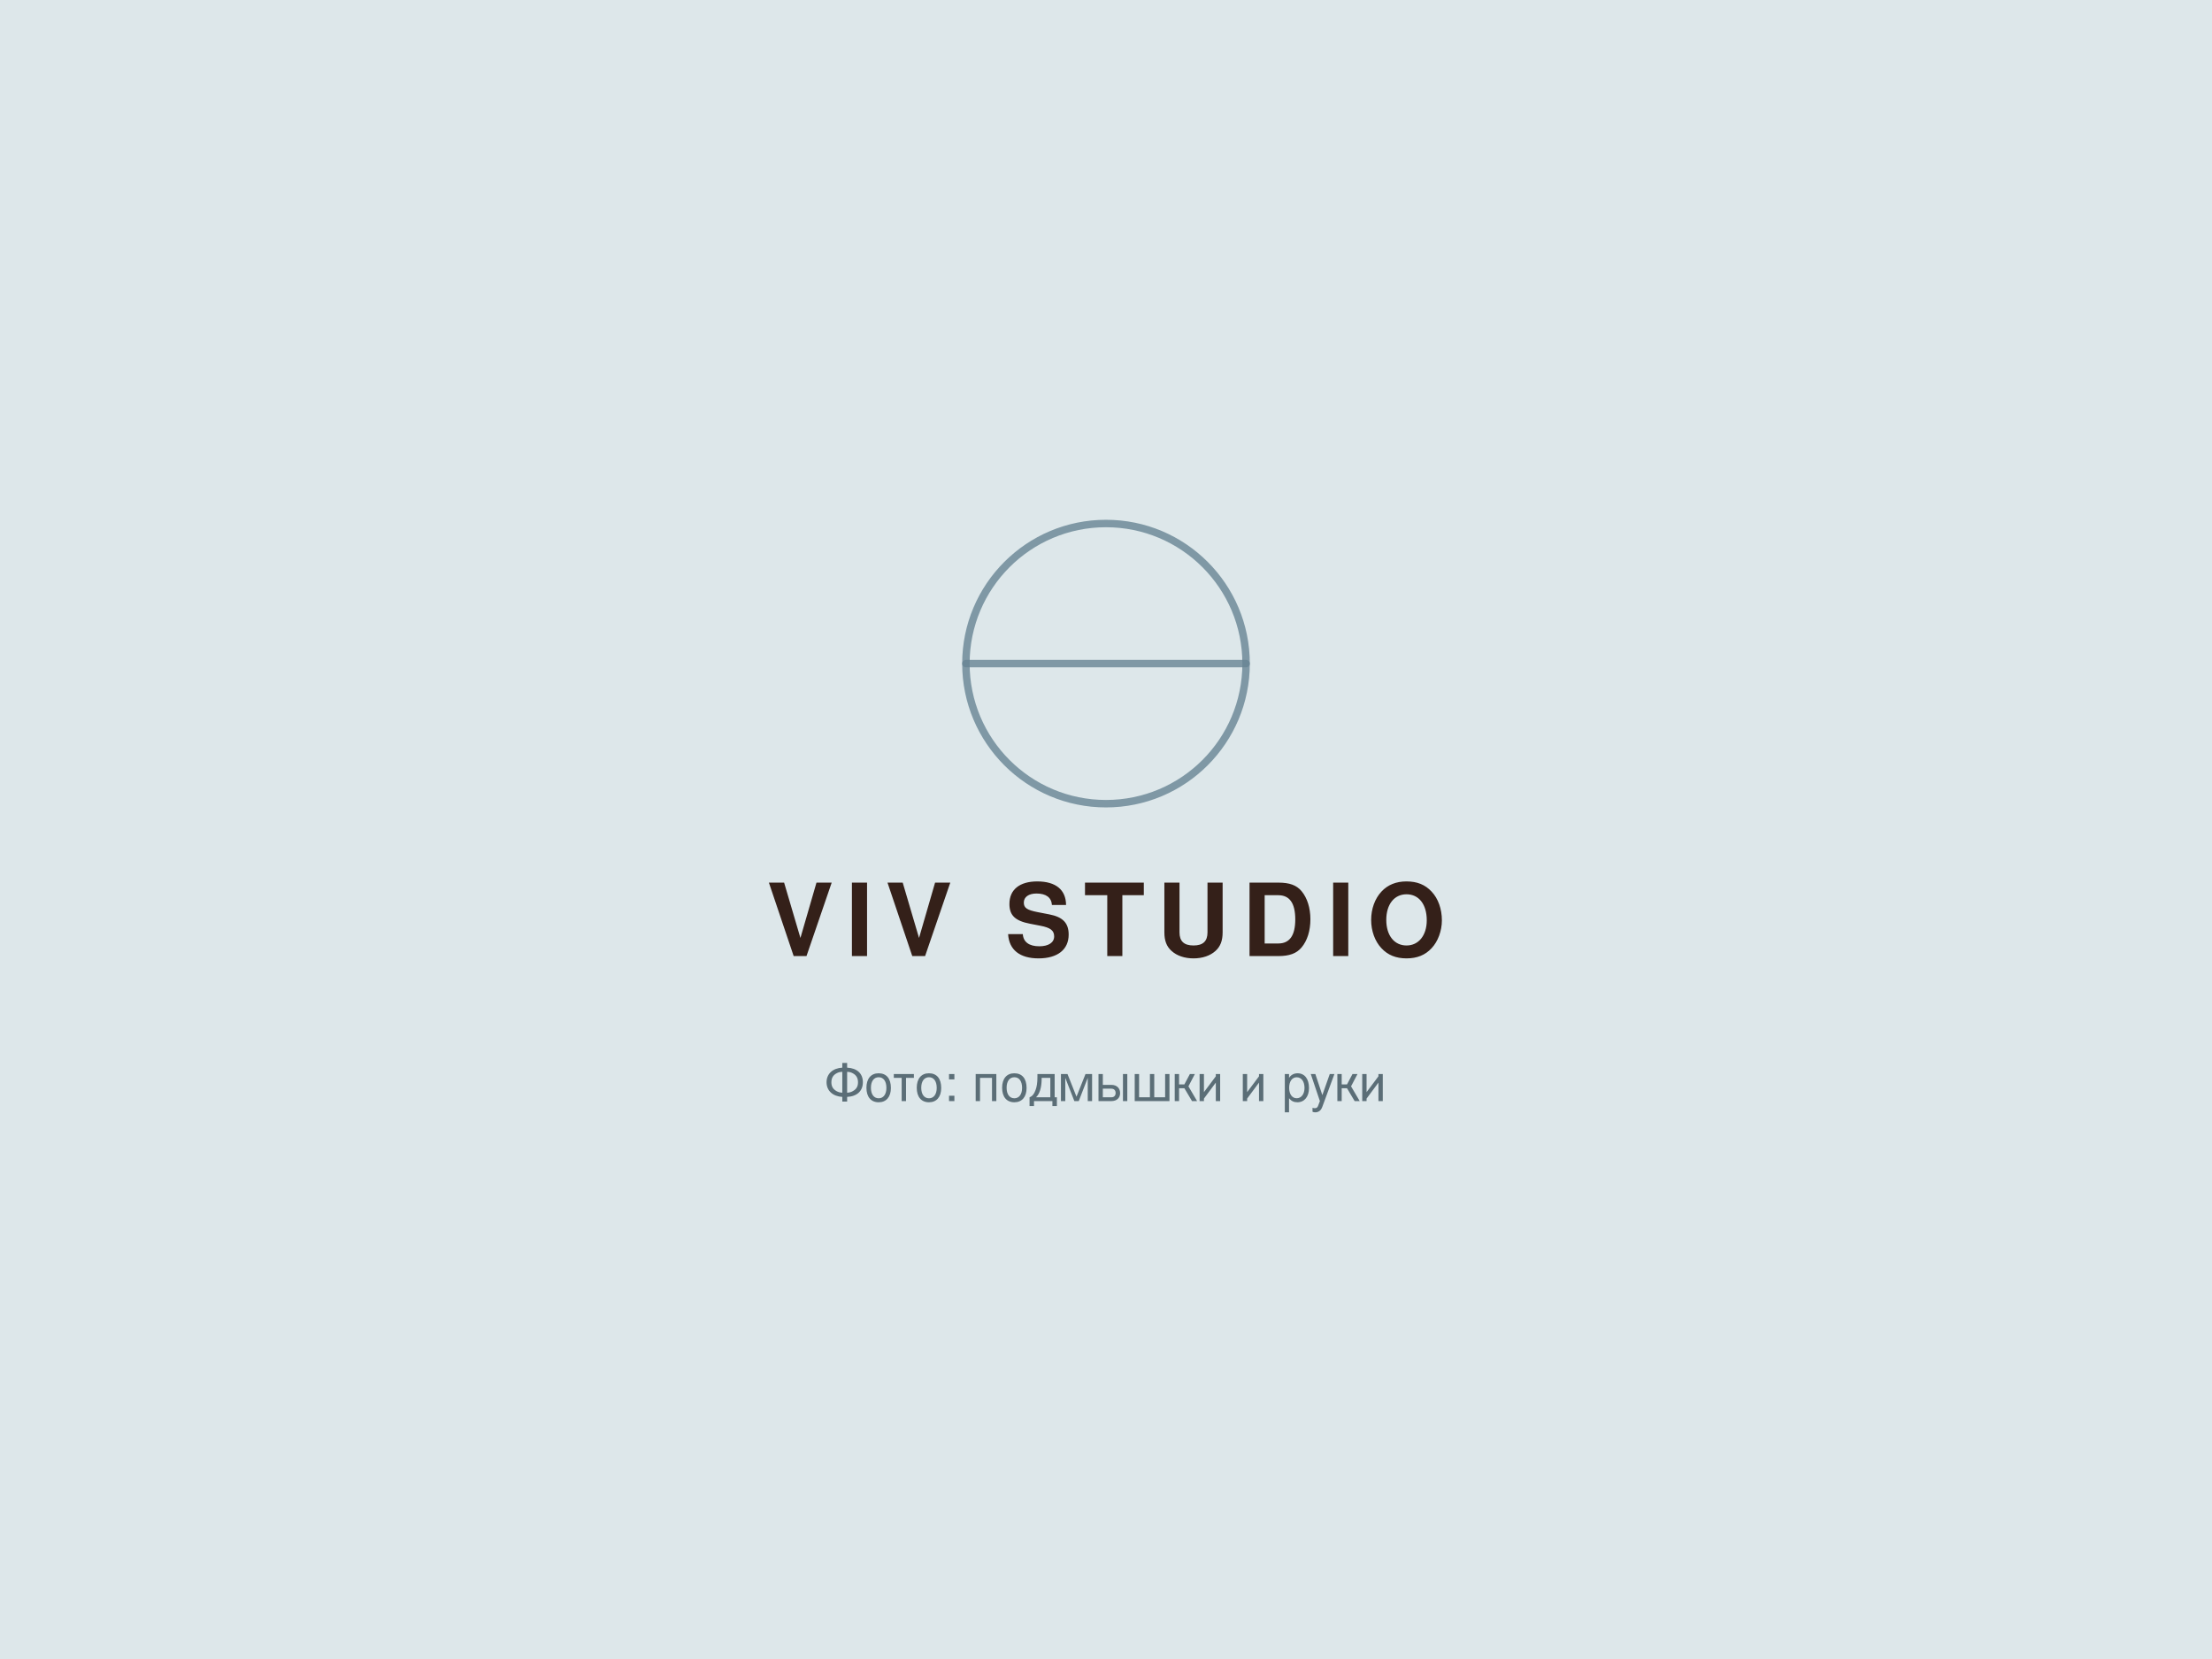
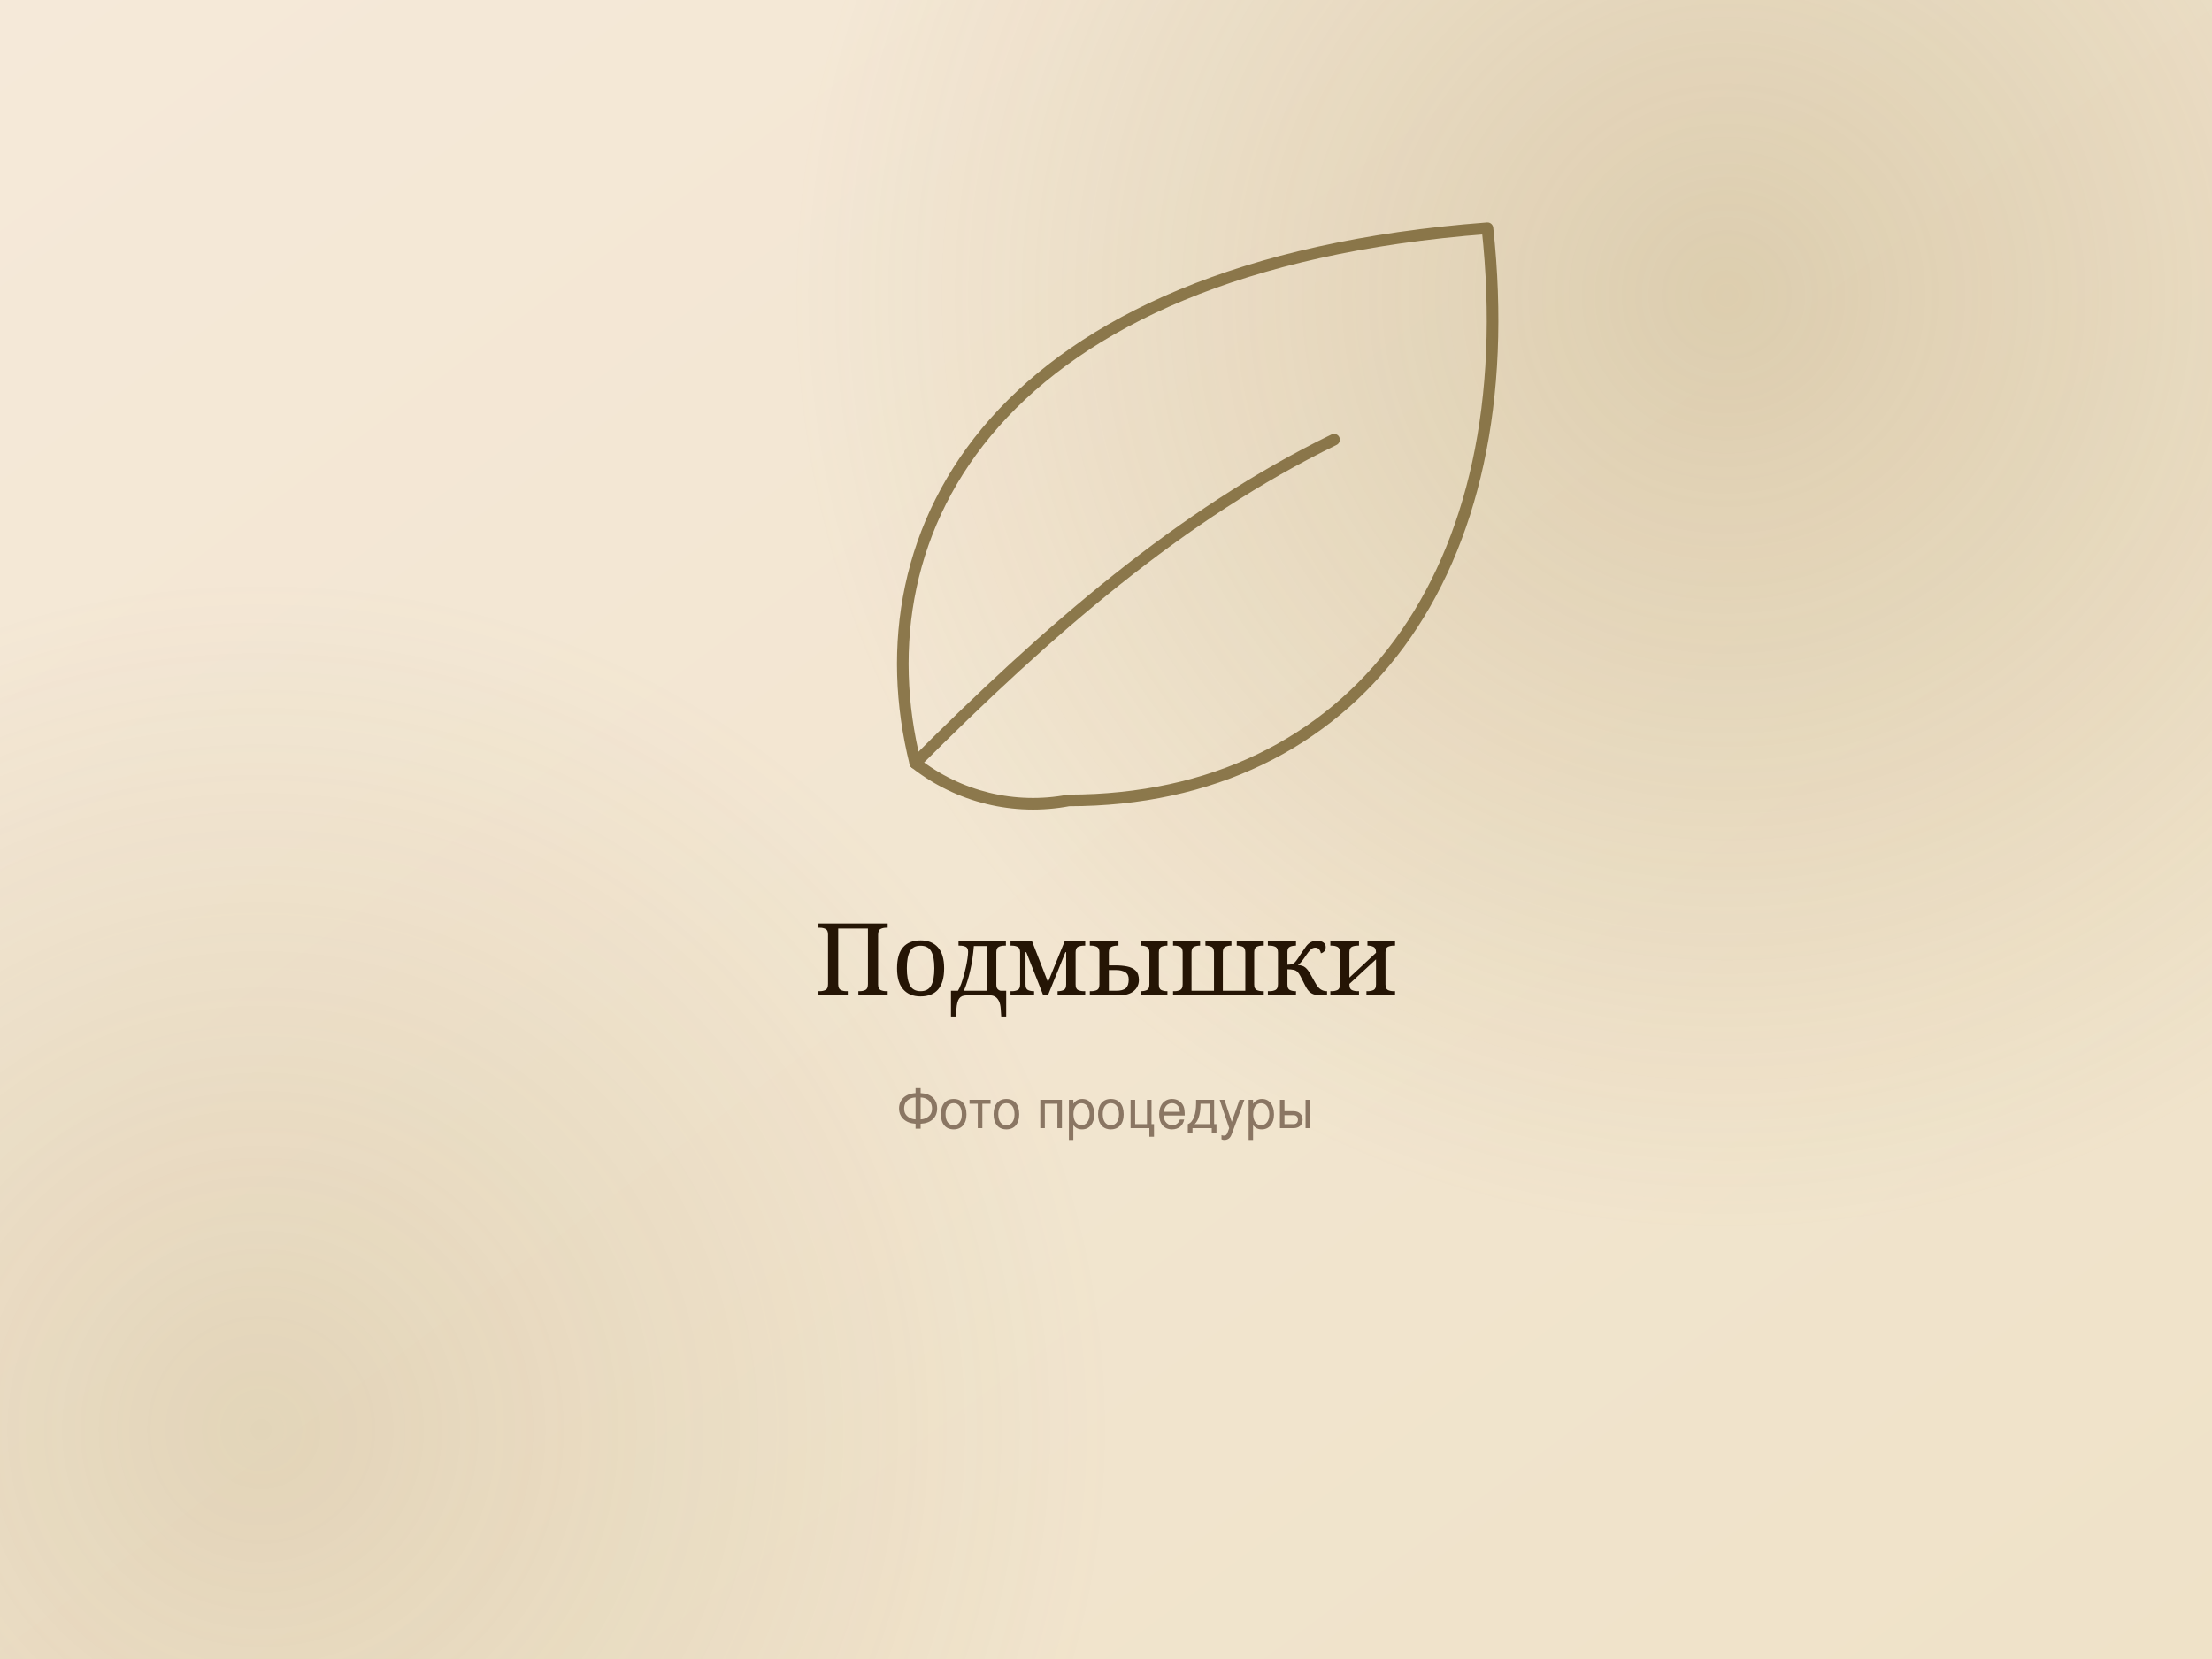
<svg xmlns="http://www.w3.org/2000/svg" viewBox="0 0 900 675" width="900" height="675" role="img">
-   <rect width="900" height="675" fill="#DDE7EA" />
-   <g fill="none" stroke="#688593" stroke-width="3.037" stroke-opacity=".8">
-     <circle cx="450" cy="270" r="57" />
-     <path d="M393 270 L507 270" stroke-linecap="round" />
+   <defs>
+     <linearGradient id="g" x1="0" y1="0" x2="1" y2="1">
+       <stop offset="0" stop-color="#F5E9D9" />
+       <stop offset="1" stop-color="#EFE2C8" />
+     </linearGradient>
+     <radialGradient id="r">
+       <stop offset="0" stop-color="#A48D55" stop-opacity=".55" />
+       <stop offset="1" stop-color="#A48D55" stop-opacity="0" />
+     </radialGradient>
+   </defs>
+   <rect width="900" height="675" fill="url(#g)" />
+   <circle cx="702" cy="121" r="378" fill="url(#r)" opacity=".5" />
+   <circle cx="108" cy="580" r="342" fill="url(#r)" opacity=".35" />
+   <g transform="translate(450 243) scale(1.687)" fill="none" stroke="#7A6535" stroke-width="2.8" stroke-linecap="round" stroke-linejoin="round" opacity=".85">
+     <path d="M-46 40c-14-56 19-120 138-129 9 83-32 138-101 138a46 46 0 0 1-37-9z" />
+     <path d="M-46 40C-14 8 18-20 55-38" />
  </g>
-   <text x="50%" y="389" text-anchor="middle" font-family="Helvetica,Arial,sans-serif" font-weight="bold" font-size="41" letter-spacing="5" fill="#342019">VIV STUDIO</text>
-   <text x="50%" y="448" text-anchor="middle" font-family="Helvetica,Arial,sans-serif" font-size="21" fill="#5B6E77">Фото: подмышки и руки</text>
+   <text x="50%" y="405" text-anchor="middle" font-family="Georgia,serif" font-size="41" fill="#251505">Подмышки</text>
+   <text x="50%" y="459" text-anchor="middle" font-family="Helvetica,Arial,sans-serif" font-size="22" fill="#8A7663">Фото процедуры</text>
</svg>
